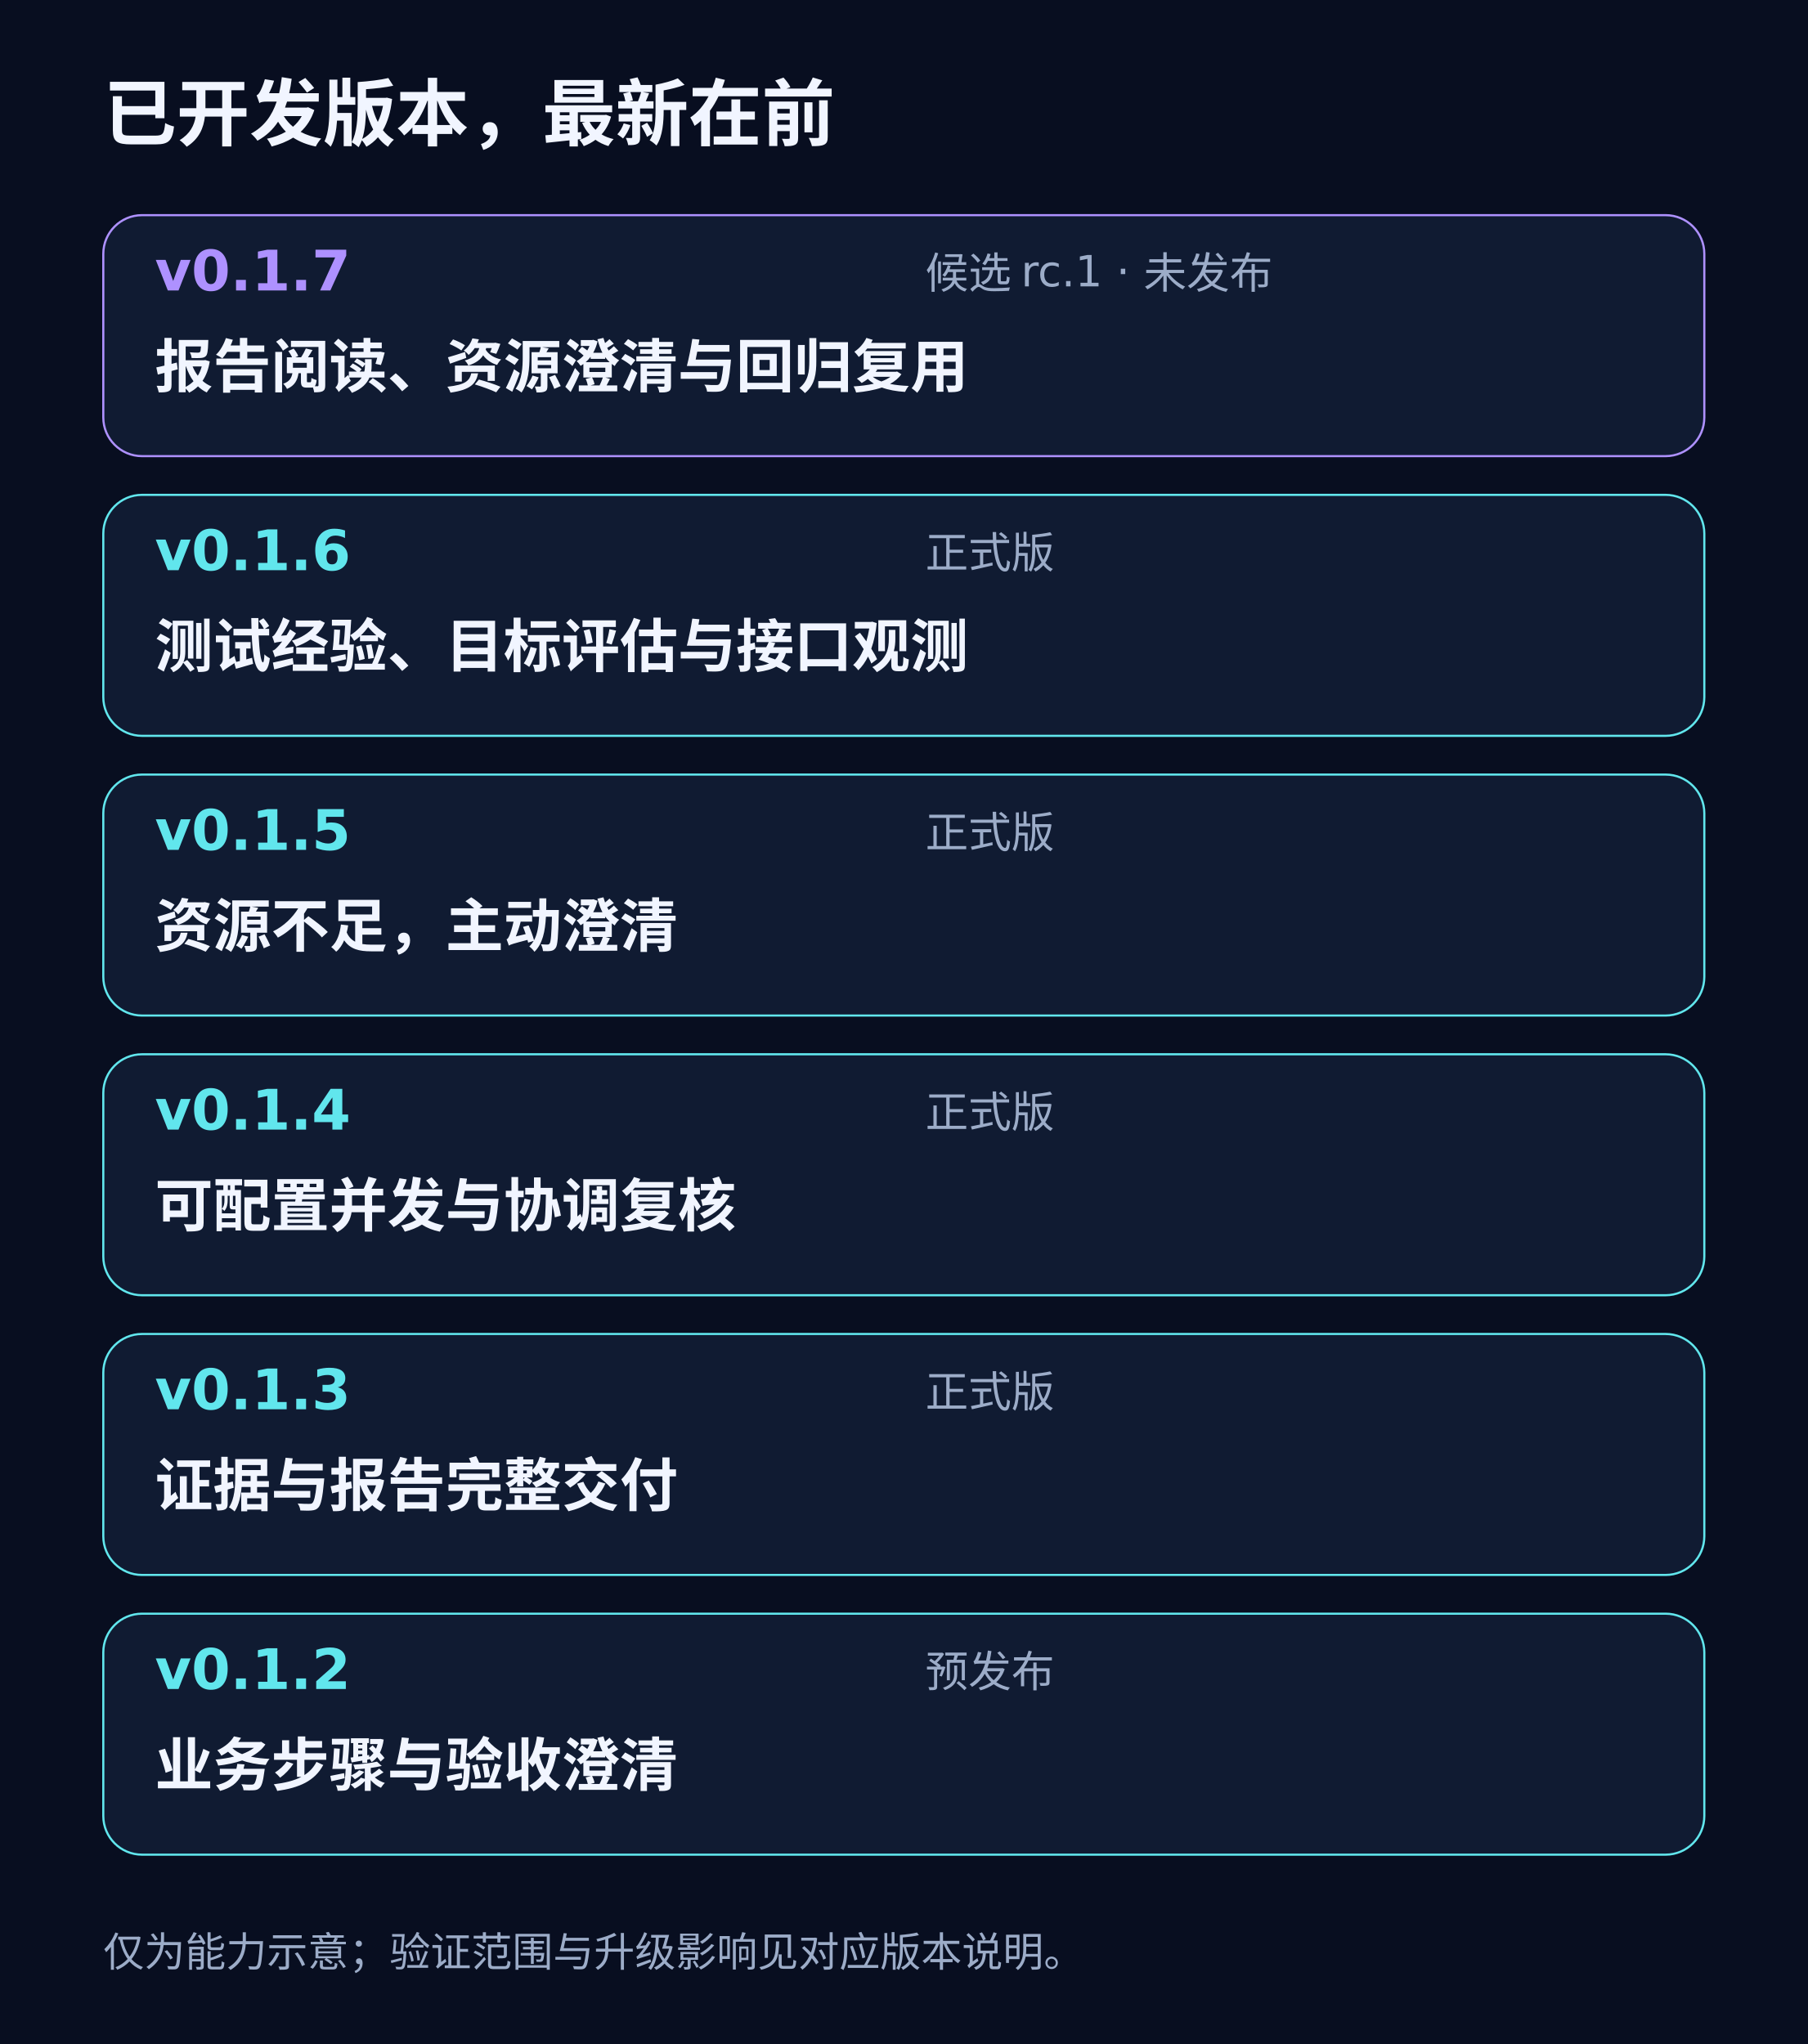
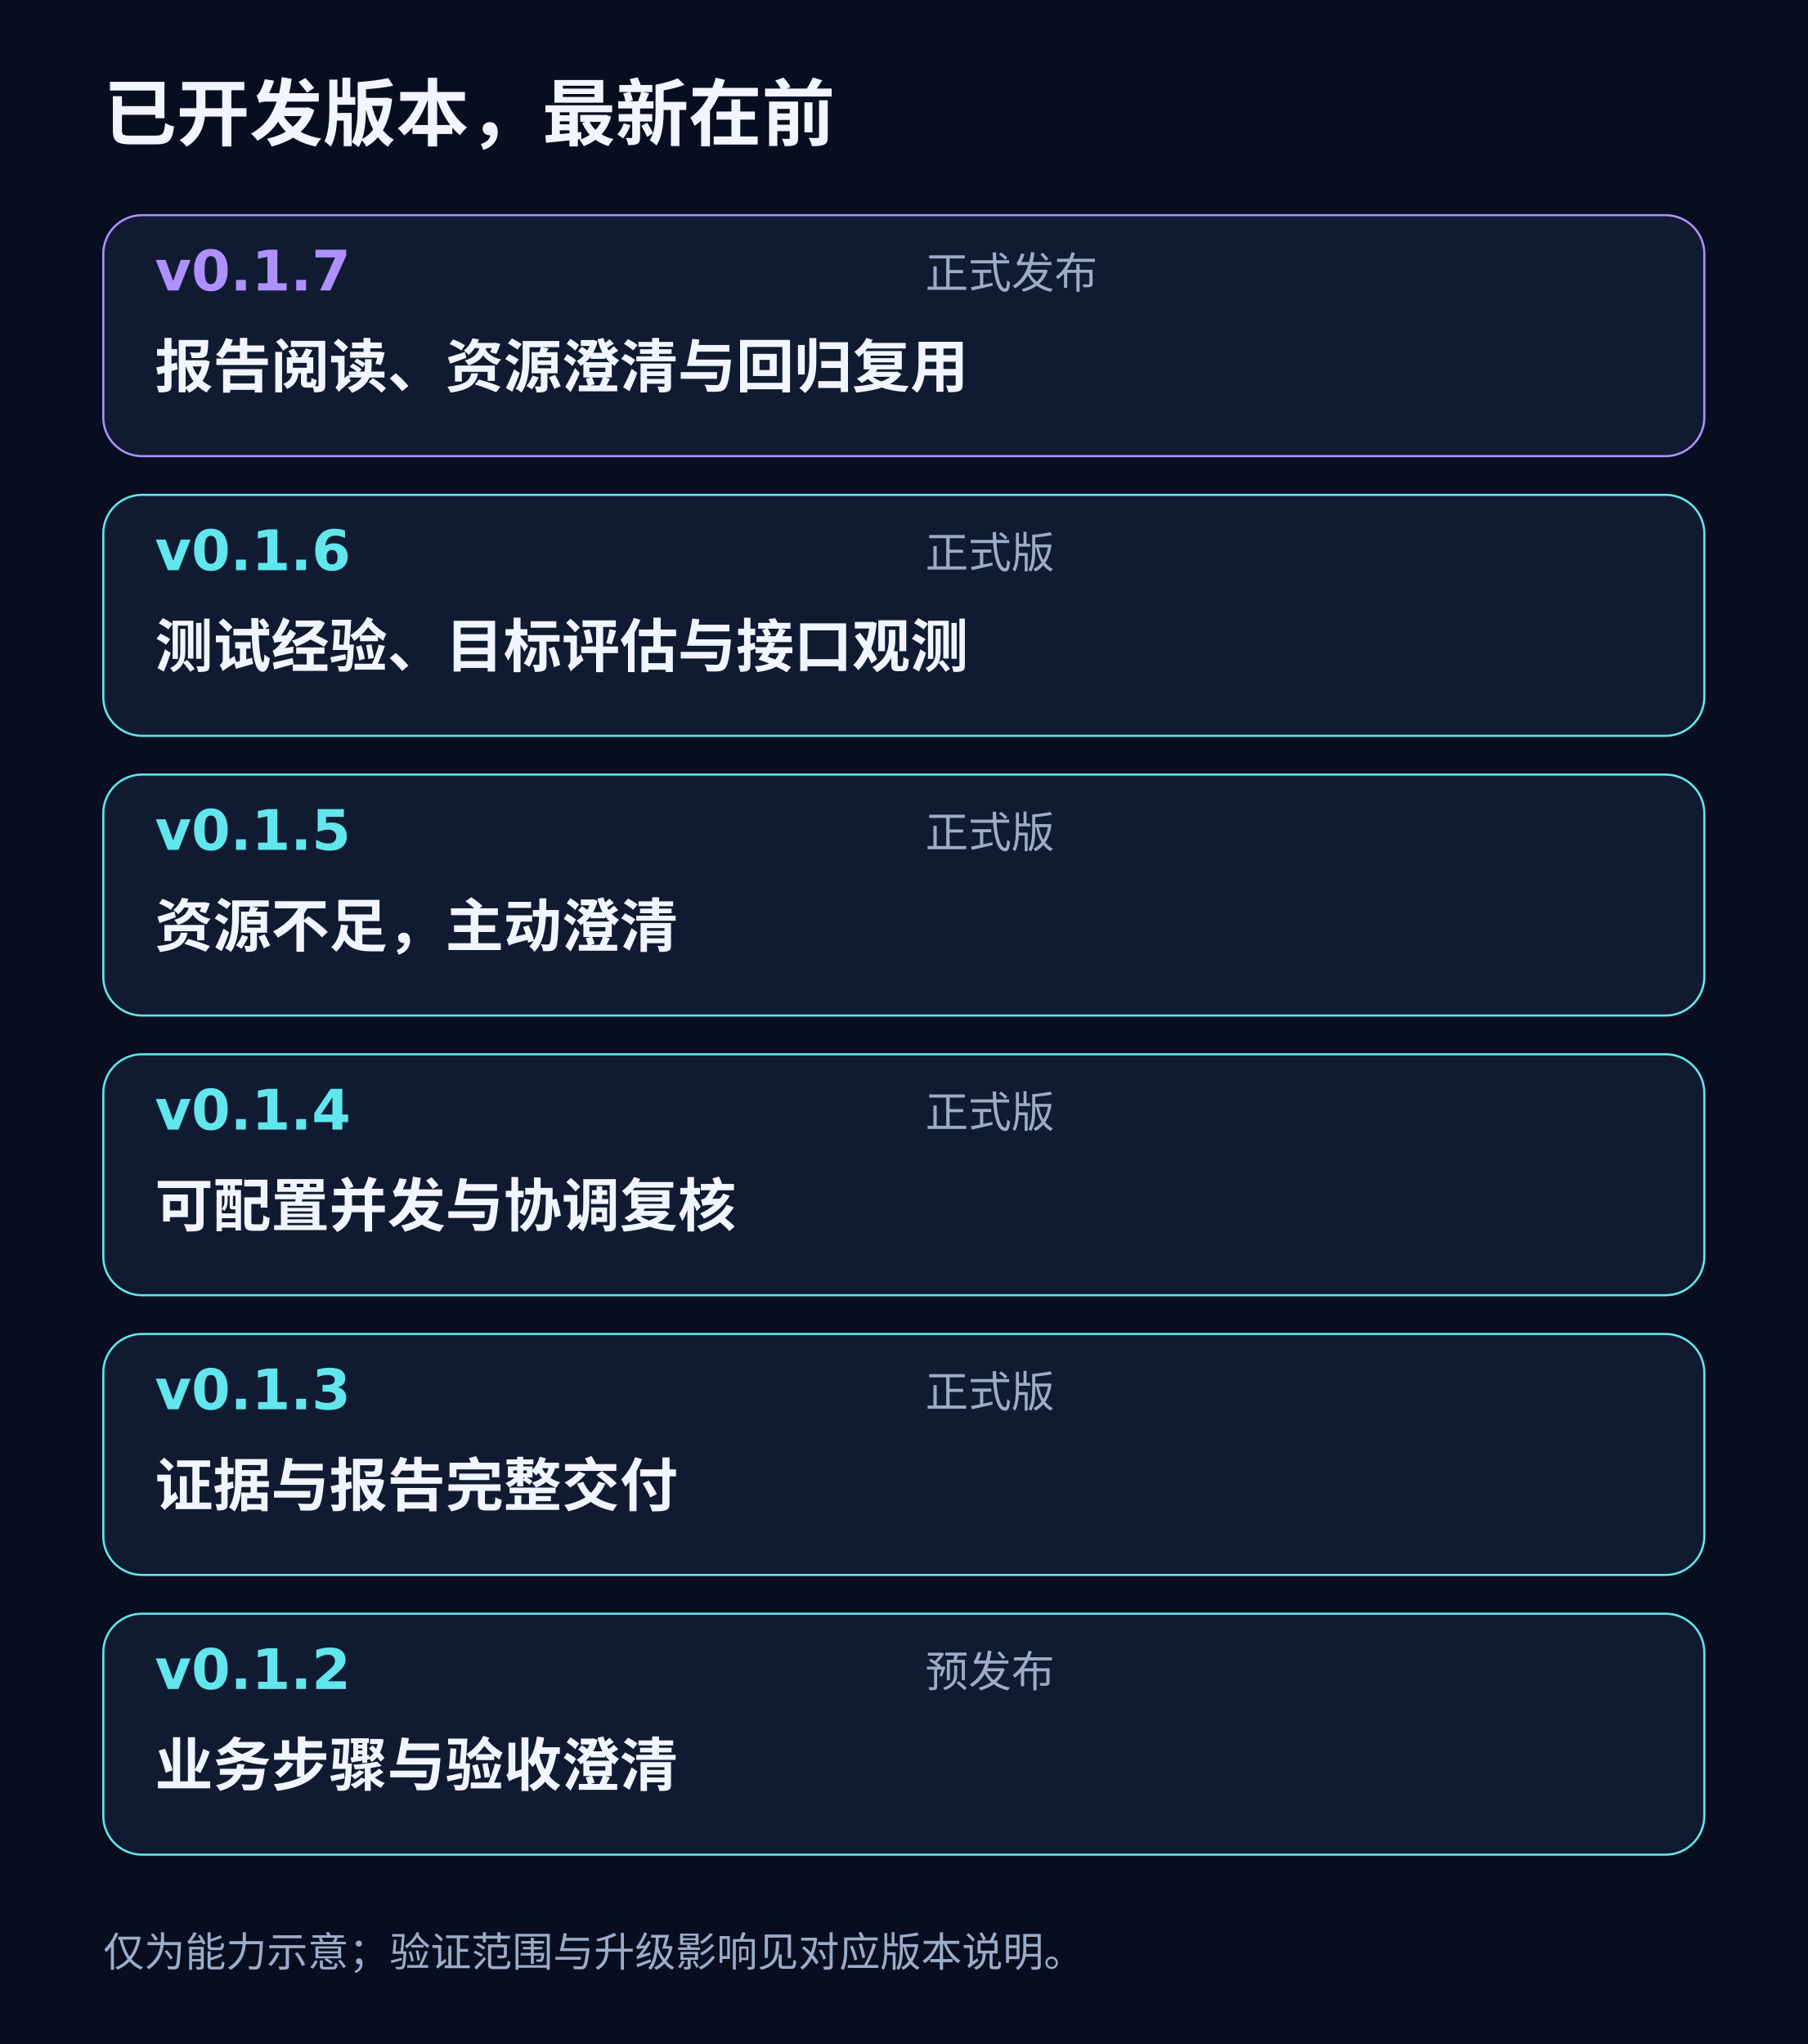
<svg xmlns="http://www.w3.org/2000/svg" width="840" height="950" viewBox="0 0 840 950" role="img" aria-label="版本演变 — 最新版本在前">
  <defs>
    <linearGradient id="g">
      <stop stop-color="#61e6ed" />
      <stop offset="1" stop-color="#ae91ff" />
    </linearGradient>
    <marker id="arrow" markerWidth="8" markerHeight="8" refX="7" refY="4" orient="auto">
      <path d="M0,0 L8,4 L0,8" fill="#61e6ed" />
    </marker>
  </defs>
  <g font-family="DejaVu Sans, Noto Sans CJK SC, sans-serif">
    <rect x="0" y="0" width="840" height="950" rx="0" fill="#080e20" stroke="#080e20" />
    <path d="M0,2 H840" stroke="url(#g)" stroke-width="4" />
    <text x="48" y="65" font-size="34" fill="#f1f5ff" font-weight="700">已开发版本，最新在前</text>
    <rect x="48" y="100" width="744" height="112" rx="18" fill="#101b32" stroke="#ae91ff" />
    <text x="72" y="135" font-size="26" fill="#ae91ff" font-weight="700">v0.1.7</text>
-     <text x="430" y="134" font-size="20" fill="#9cacc8" font-weight="400">候选 rc.1 · 未发布</text>
+     <text x="430" y="134" font-size="20" fill="#9cacc8" font-weight="400">正式发布</text>
    <text x="72" y="180" font-size="27" fill="#f1f5ff" font-weight="700">报告阅读、资源澄清与回归复用</text>
    <rect x="48" y="230" width="744" height="112" rx="18" fill="#101b32" stroke="#61e6ed" />
    <text x="72" y="265" font-size="26" fill="#61e6ed" font-weight="700">v0.1.6</text>
    <text x="430" y="264" font-size="20" fill="#9cacc8" font-weight="400">正式版</text>
    <text x="72" y="310" font-size="27" fill="#f1f5ff" font-weight="700">测试经验、目标评估与接口观测</text>
    <rect x="48" y="360" width="744" height="112" rx="18" fill="#101b32" stroke="#61e6ed" />
    <text x="72" y="395" font-size="26" fill="#61e6ed" font-weight="700">v0.1.5</text>
    <text x="430" y="394" font-size="20" fill="#9cacc8" font-weight="400">正式版</text>
    <text x="72" y="440" font-size="27" fill="#f1f5ff" font-weight="700">资源不足，主动澄清</text>
    <rect x="48" y="490" width="744" height="112" rx="18" fill="#101b32" stroke="#61e6ed" />
    <text x="72" y="525" font-size="26" fill="#61e6ed" font-weight="700">v0.1.4</text>
    <text x="430" y="524" font-size="20" fill="#9cacc8" font-weight="400">正式版</text>
    <text x="72" y="570" font-size="27" fill="#f1f5ff" font-weight="700">可配置并发与协调复核</text>
    <rect x="48" y="620" width="744" height="112" rx="18" fill="#101b32" stroke="#61e6ed" />
    <text x="72" y="655" font-size="26" fill="#61e6ed" font-weight="700">v0.1.3</text>
    <text x="430" y="654" font-size="20" fill="#9cacc8" font-weight="400">正式版</text>
    <text x="72" y="700" font-size="27" fill="#f1f5ff" font-weight="700">证据与报告完整交付</text>
    <rect x="48" y="750" width="744" height="112" rx="18" fill="#101b32" stroke="#61e6ed" />
    <text x="72" y="785" font-size="26" fill="#61e6ed" font-weight="700">v0.1.2</text>
    <text x="430" y="784" font-size="20" fill="#9cacc8" font-weight="400">预发布</text>
    <text x="72" y="830" font-size="27" fill="#f1f5ff" font-weight="700">业务步骤与验收澄清</text>
    <text x="48" y="914" font-size="19" fill="#9cacc8" font-weight="400">仅为能力示意；验证范围与升级影响见对应版本说明。</text>
  </g>
</svg>
